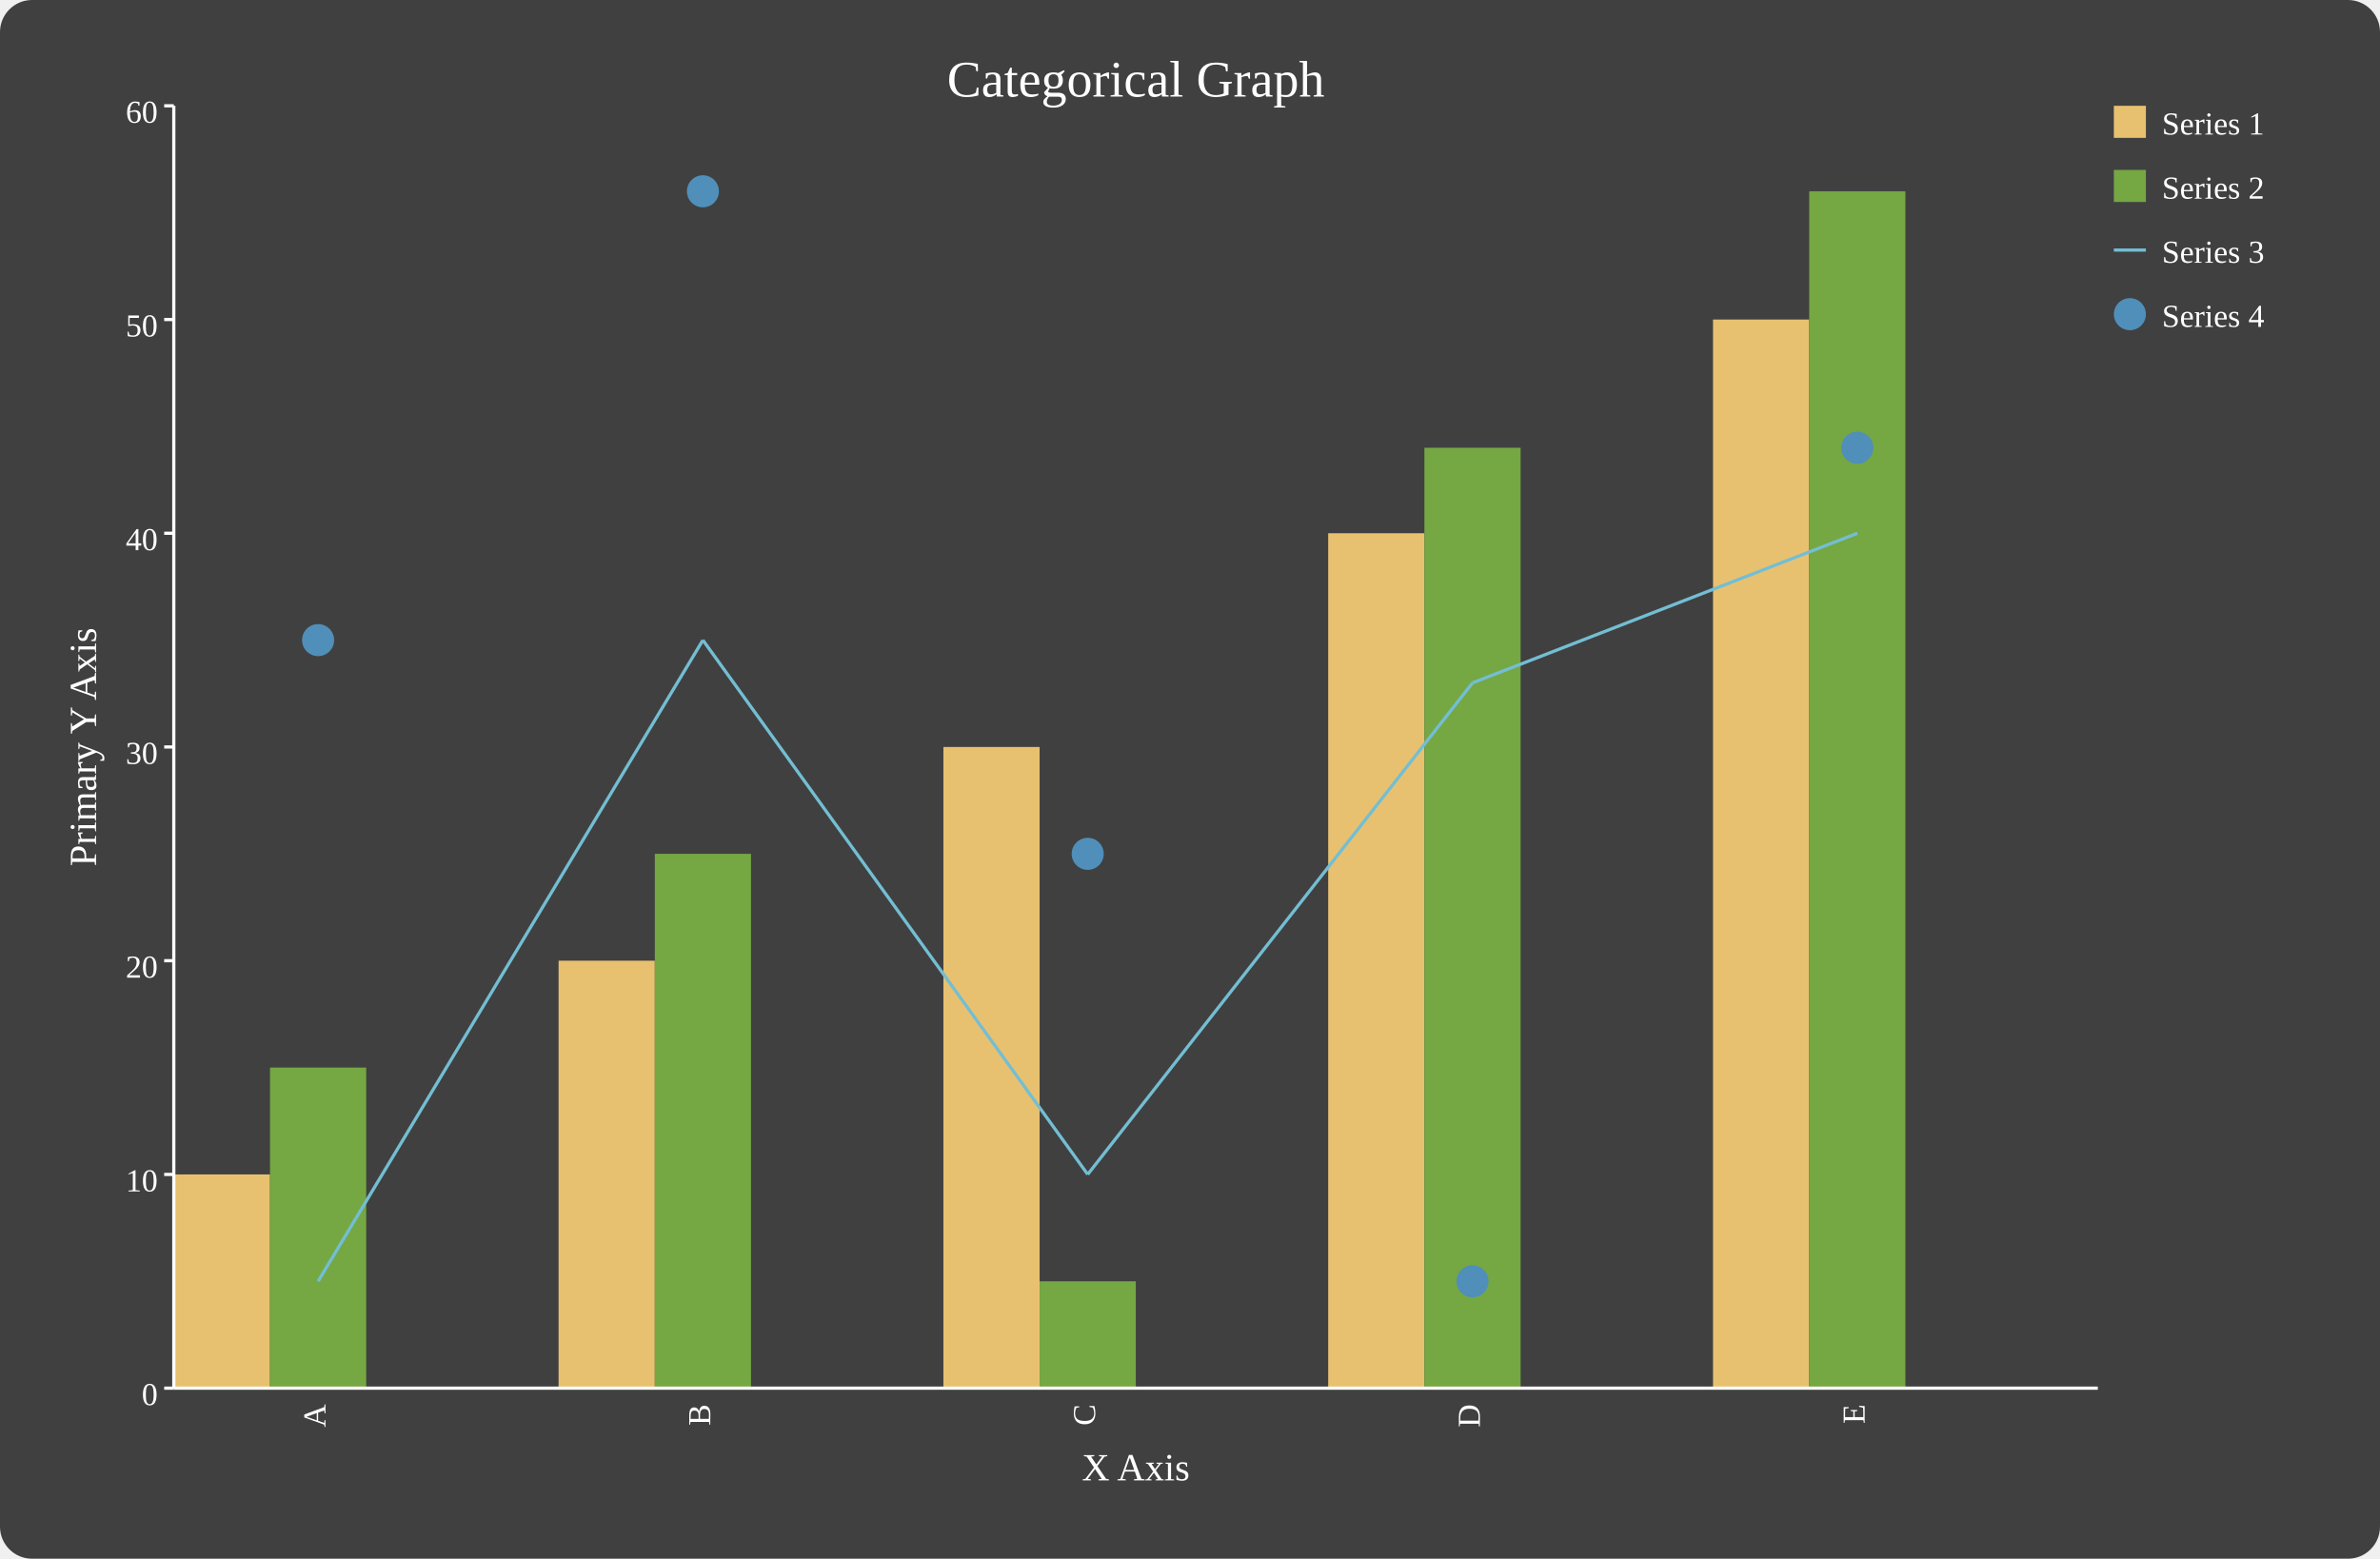
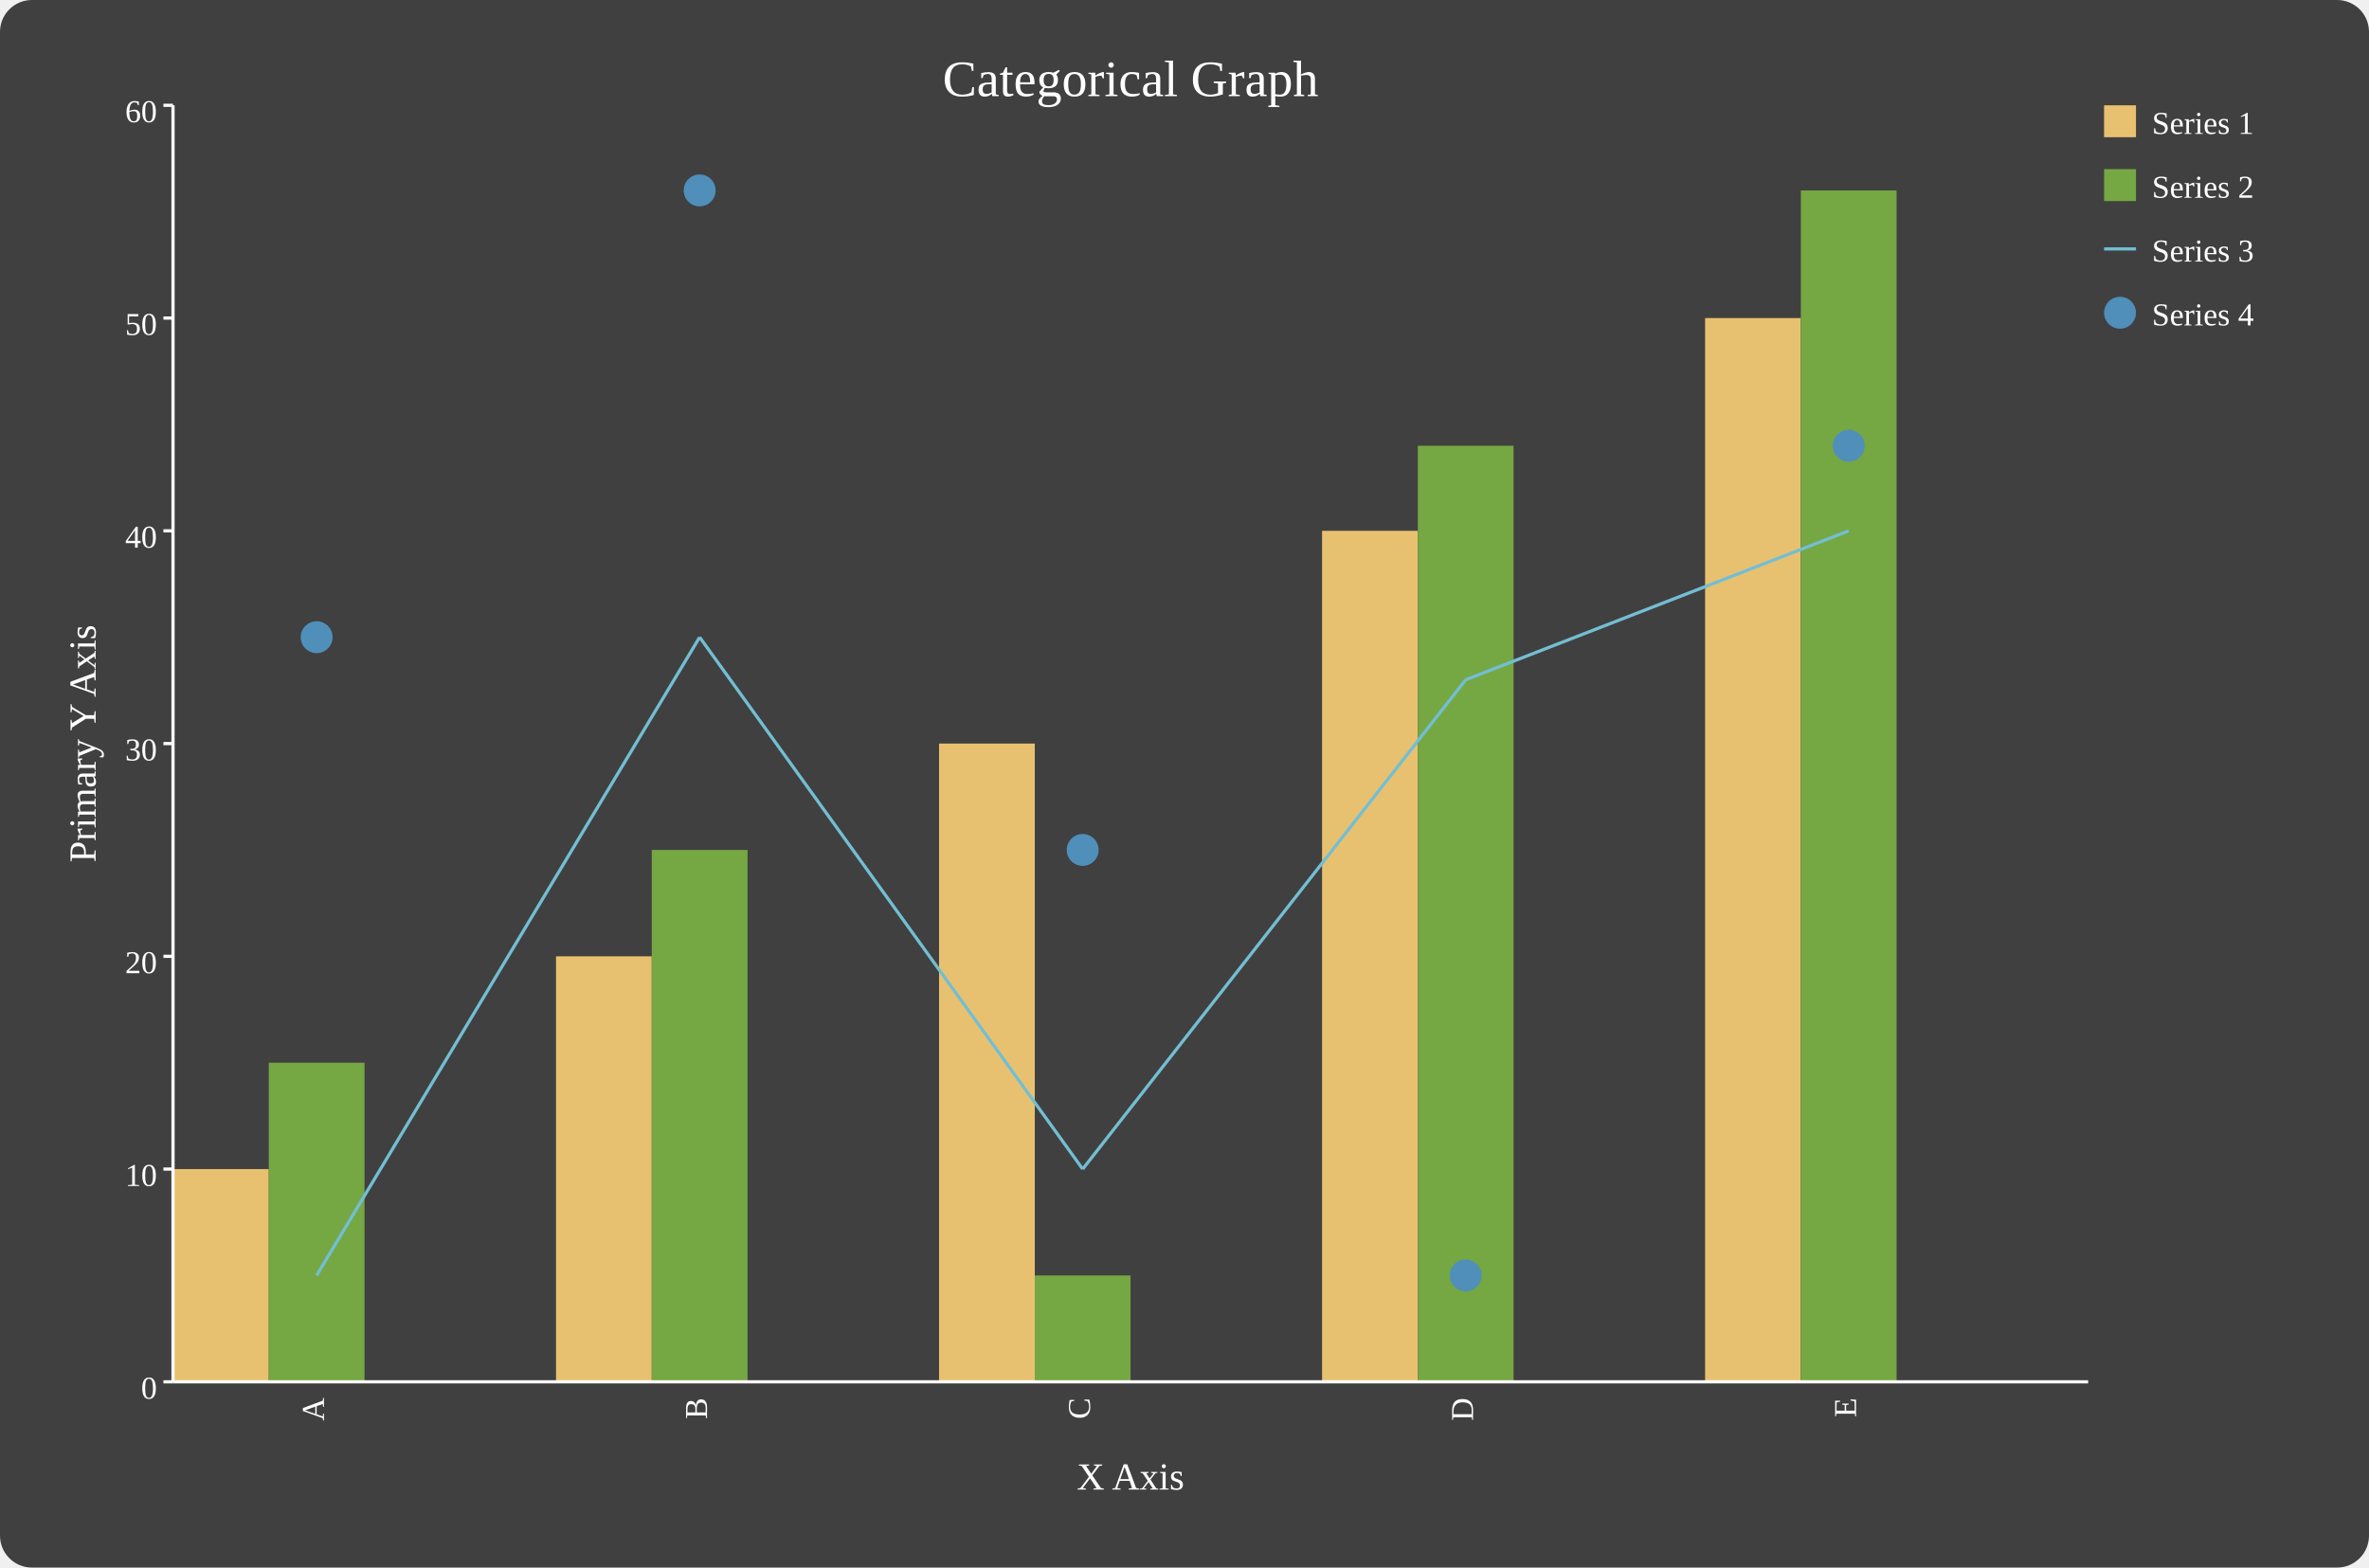
- <svg xmlns="http://www.w3.org/2000/svg" width="742.2" height="486.2" viewBox="-54.2 -33.0 742.2 486.2">
-   <rect x="-54.2" y="-33.0" width="742.2" height="486.2" rx="10" ry="10" fill="#404040" />
+ <svg xmlns="http://www.w3.org/2000/svg" width="742.2" height="491.2" viewBox="-54.2 -33.0 742.2 491.2">
+   <rect x="-54.2" y="-33.0" width="742.2" height="491.2" rx="10" ry="10" fill="#404040" />
  <rect x="0.0" y="333.333" width="30" height="66.667" fill="#e8c170" />
  <rect x="30.0" y="300.0" width="30" height="100.0" fill="#75a743" />
  <circle cx="45.0" cy="166.667" r="5" fill="#4f8fba" />
  <rect x="120.0" y="266.667" width="30" height="133.333" fill="#e8c170" />
  <rect x="150.0" y="233.333" width="30" height="166.667" fill="#75a743" />
  <line x1="45.0" y1="366.667" x2="165.0" y2="166.667" stroke="#73bed3" stroke-width="1" />
  <circle cx="165.0" cy="26.667" r="5" fill="#4f8fba" />
  <rect x="240.0" y="200.0" width="30" height="200.0" fill="#e8c170" />
  <rect x="270.0" y="366.667" width="30" height="33.333" fill="#75a743" />
  <line x1="165.0" y1="166.667" x2="285.0" y2="333.333" stroke="#73bed3" stroke-width="1" />
  <circle cx="285.0" cy="233.333" r="5" fill="#4f8fba" />
  <rect x="360.0" y="133.333" width="30" height="266.667" fill="#e8c170" />
  <rect x="390.0" y="106.667" width="30" height="293.333" fill="#75a743" />
  <line x1="285.0" y1="333.333" x2="405.0" y2="180.0" stroke="#73bed3" stroke-width="1" />
  <circle cx="405.0" cy="366.667" r="5" fill="#4f8fba" />
  <rect x="480.0" y="66.667" width="30" height="333.333" fill="#e8c170" />
  <rect x="510.0" y="26.667" width="30" height="373.333" fill="#75a743" />
  <line x1="405.0" y1="180.0" x2="525.0" y2="133.333" stroke="#73bed3" stroke-width="1" />
  <circle cx="525.0" cy="106.667" r="5" fill="#4f8fba" />
  <line x1="0" y1="0" x2="0" y2="400" stroke="#ffffff" stroke-width="1" />
  <line x1="0" y1="400.0" x2="600" y2="400.0" stroke="#ffffff" stroke-width="1" />
  <text x="45.0" y="405" font-size="10" fill="#ffffff" text-anchor="end" dominant-baseline="middle" transform="rotate(-90 45.0 405)">A</text>
  <text x="165.0" y="405" font-size="10" fill="#ffffff" text-anchor="end" dominant-baseline="middle" transform="rotate(-90 165.0 405)">B</text>
  <text x="285.0" y="405" font-size="10" fill="#ffffff" text-anchor="end" dominant-baseline="middle" transform="rotate(-90 285.0 405)">C</text>
  <text x="405.0" y="405" font-size="10" fill="#ffffff" text-anchor="end" dominant-baseline="middle" transform="rotate(-90 405.0 405)">D</text>
  <text x="525.0" y="405" font-size="10" fill="#ffffff" text-anchor="end" dominant-baseline="middle" transform="rotate(-90 525.0 405)">E</text>
  <text x="-5" y="403.0" font-size="10" fill="#ffffff" text-anchor="end" dominant-baseline="middle">0</text>
  <line x1="0" y1="400.0" x2="-3" y2="400.0" stroke="#ffffff" stroke-width="1" />
  <text x="-5" y="336.333" font-size="10" fill="#ffffff" text-anchor="end" dominant-baseline="middle">10</text>
  <line x1="0" y1="333.333" x2="-3" y2="333.333" stroke="#ffffff" stroke-width="1" />
  <text x="-5" y="269.667" font-size="10" fill="#ffffff" text-anchor="end" dominant-baseline="middle">20</text>
  <line x1="0" y1="266.667" x2="-3" y2="266.667" stroke="#ffffff" stroke-width="1" />
  <text x="-5" y="203.0" font-size="10" fill="#ffffff" text-anchor="end" dominant-baseline="middle">30</text>
  <line x1="0" y1="200.0" x2="-3" y2="200.0" stroke="#ffffff" stroke-width="1" />
  <text x="-5" y="136.333" font-size="10" fill="#ffffff" text-anchor="end" dominant-baseline="middle">40</text>
  <line x1="0" y1="133.333" x2="-3" y2="133.333" stroke="#ffffff" stroke-width="1" />
  <text x="-5" y="69.667" font-size="10" fill="#ffffff" text-anchor="end" dominant-baseline="middle">50</text>
  <line x1="0" y1="66.667" x2="-3" y2="66.667" stroke="#ffffff" stroke-width="1" />
  <text x="-5" y="3.0" font-size="10" fill="#ffffff" text-anchor="end" dominant-baseline="middle">60</text>
  <line x1="0" y1="0.0" x2="-3" y2="0.0" stroke="#ffffff" stroke-width="1" />
-   <text x="300.0" y="426.0" font-size="12" fill="#ffffff" text-anchor="middle" dominant-baseline="middle">X Axis</text>
+   <text x="300.0" y="431.0" font-size="12" fill="#ffffff" text-anchor="middle" dominant-baseline="middle">X Axis</text>
  <text x="-27.0" y="200.0" font-size="12" fill="#ffffff" text-anchor="middle" dominant-baseline="middle" transform="rotate(-90 -27.0 200.0)">Primary Y Axis</text>
  <rect x="605" y="0" width="10" height="10" fill="#e8c170" />
  <text x="620" y="6.667" font-size="10" fill="#ffffff" text-anchor="start" dominant-baseline="middle">Series 1</text>
  <rect x="605" y="20" width="10" height="10" fill="#75a743" />
  <text x="620" y="26.667" font-size="10" fill="#ffffff" text-anchor="start" dominant-baseline="middle">Series 2</text>
  <line x1="605" y1="45.0" x2="615" y2="45.0" stroke="#73bed3" stroke-width="1" />
  <text x="620" y="46.667" font-size="10" fill="#ffffff" text-anchor="start" dominant-baseline="middle">Series 3</text>
  <circle cx="610.0" cy="65.0" r="5" fill="#4f8fba" />
  <text x="620" y="66.667" font-size="10" fill="#ffffff" text-anchor="start" dominant-baseline="middle">Series 4</text>
  <text x="300.0" y="-13.0" font-size="16" fill="#ffffff" text-anchor="middle" dominant-baseline="text-top">Categorical Graph</text>
</svg>
